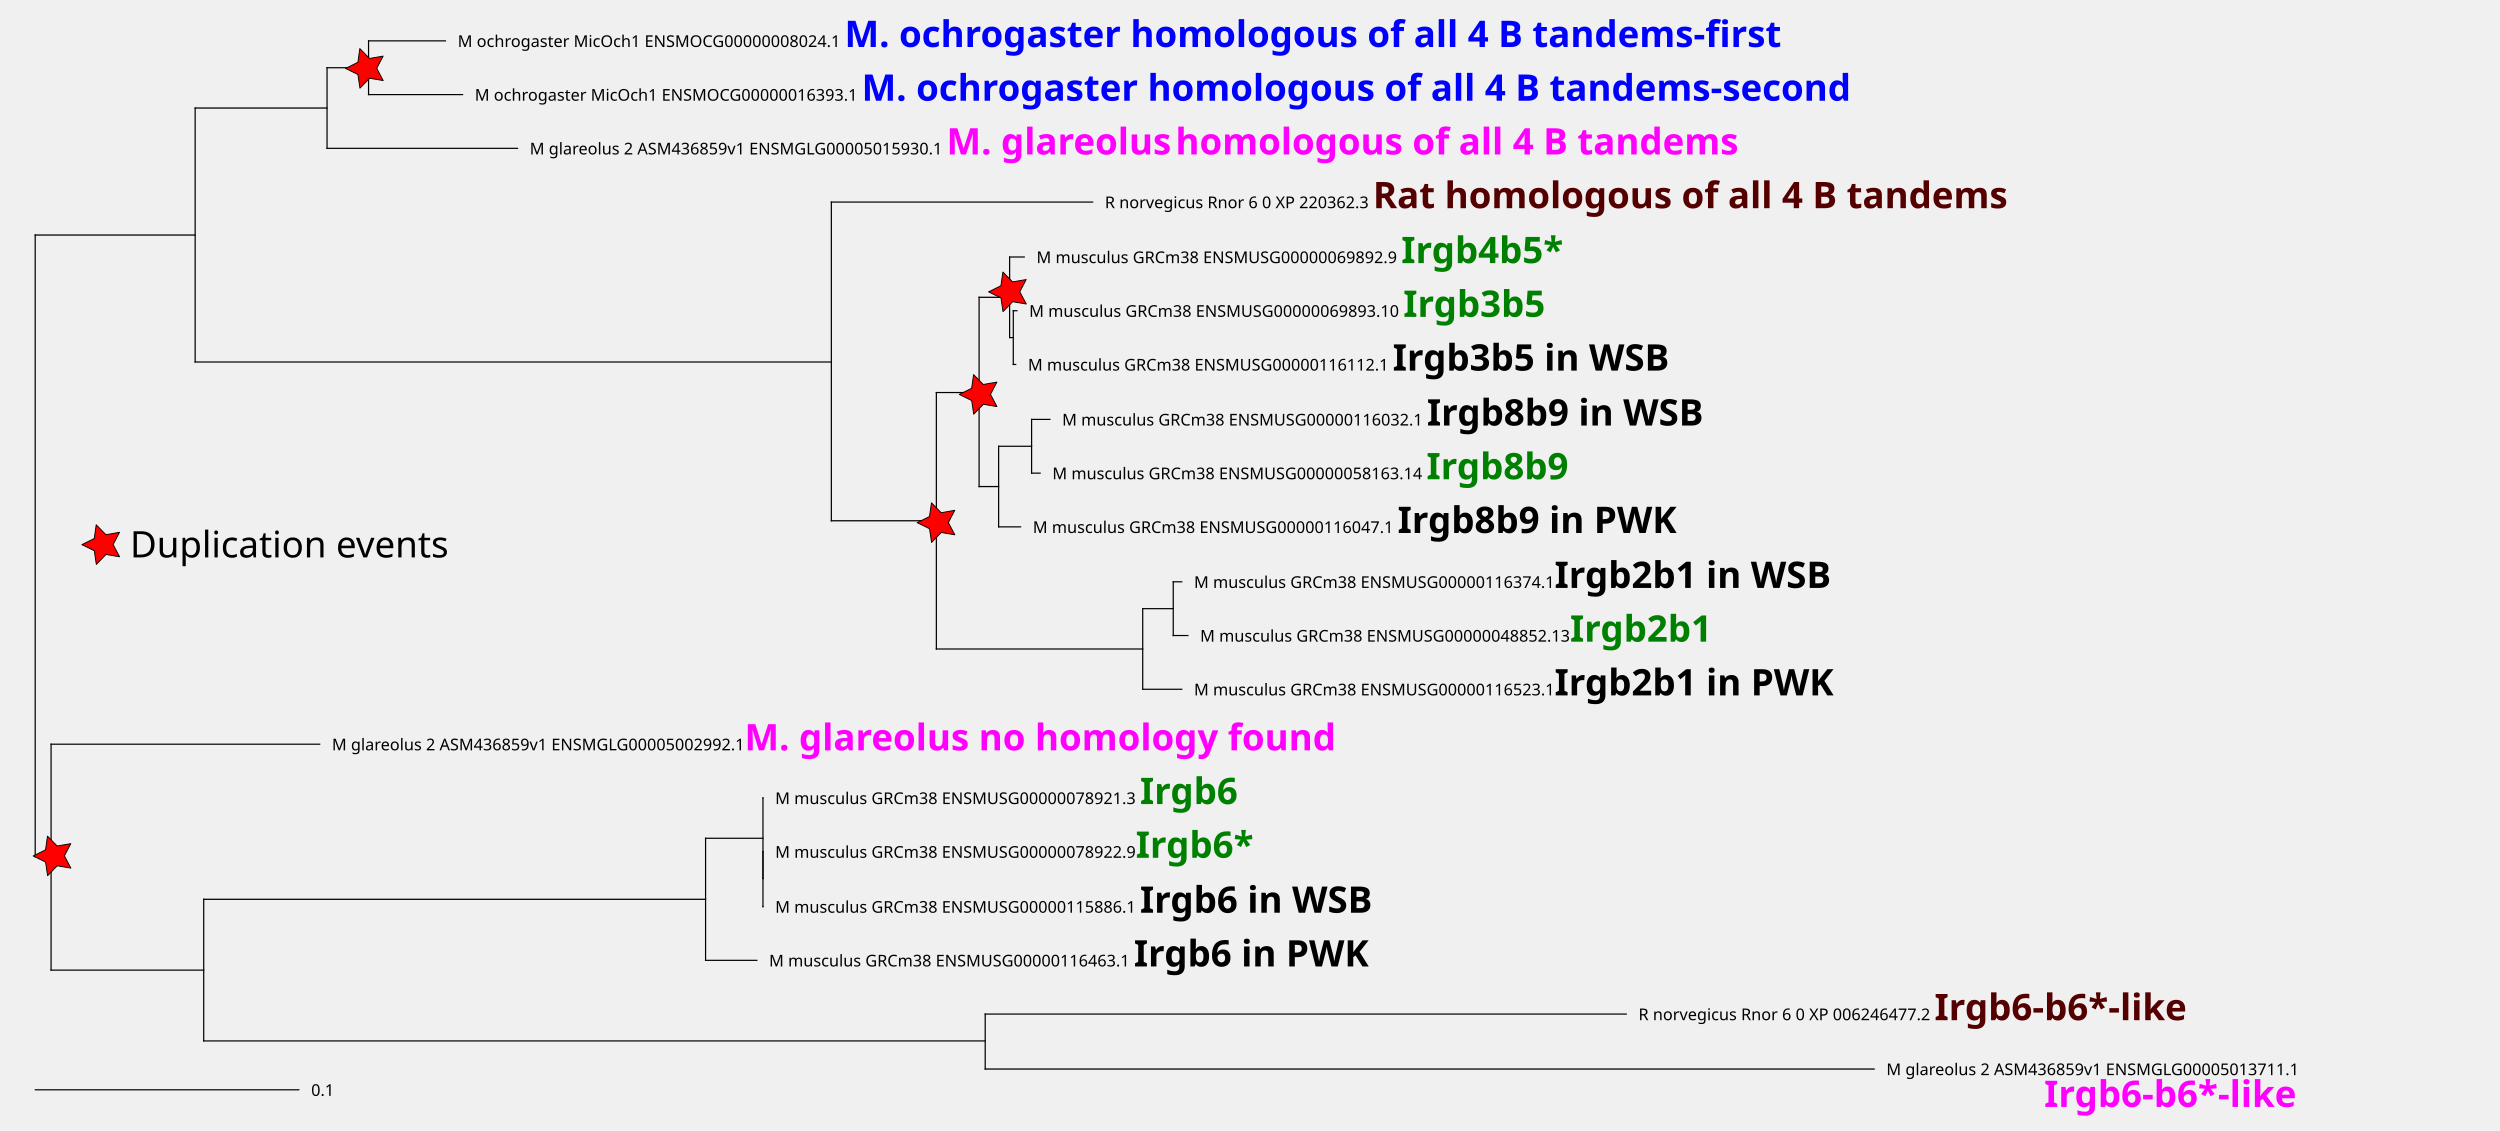
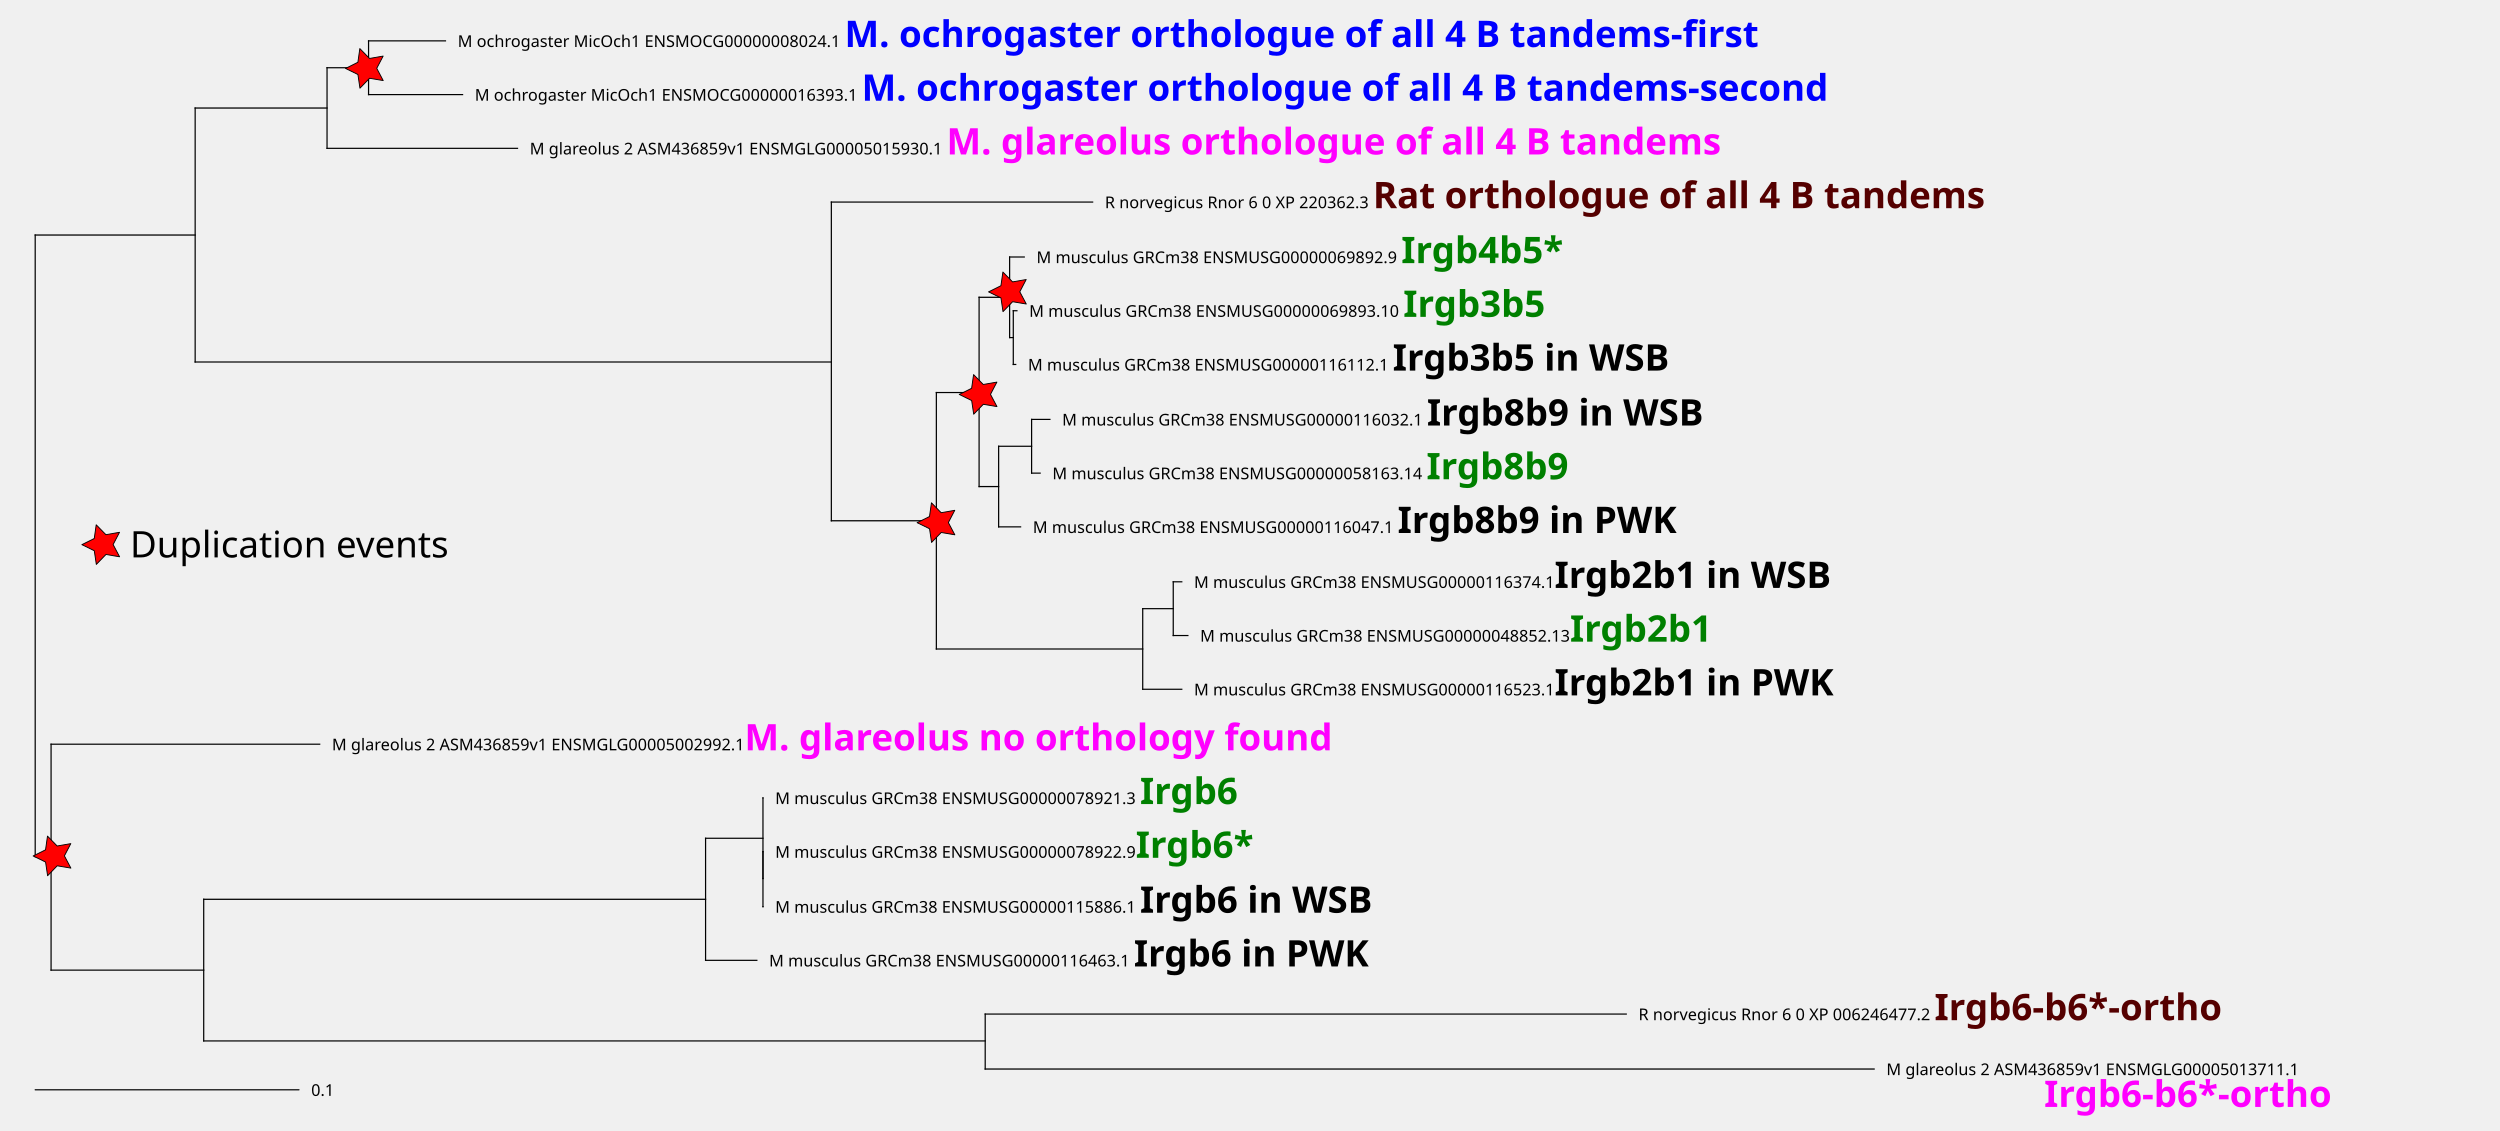
<svg xmlns="http://www.w3.org/2000/svg" width="72.225cm" height="32.667cm" viewBox="0 0 2047.009 926.013" version="1.1" id="svg172">
  <defs id="defs176" />
  <g style="fill:#000000;stroke:#000000;stroke-width:1" id="g6" transform="translate(8.647645,13.47735)" />
-   <g style="fill:#ffffff;fill-opacity:1;stroke:#000000;stroke-width:1;stroke-linecap:square;stroke-linejoin:round;stroke-opacity:1" id="g164" transform="translate(8.647645,13.47735)">
-     <path d="M 356,20 H 293" id="path8" />
-     <text x="366" y="25" style="font-style:normal;font-weight:normal;font-size:13.333px;font-family:Sans;fill:#000000;fill-opacity:1;stroke:#000000;stroke-width:0;stroke-opacity:1" id="text10">M ochrogaster MicOch1 ENSMOCG00000008024.1 <tspan style="font-style:normal;font-variant:normal;font-weight:bold;font-stretch:normal;font-family:Sans;-inkscape-font-specification:'Sans Bold';fill:#0000ff;font-size:30.001px" id="tspan1019">M. ochrogaster homologous of all 4 B tandems-first</tspan>
+   <g style="fill:#ffffff;fill-opacity:1;stroke:#000000;stroke-width:1;stroke-linecap:square;stroke-linejoin:round;stroke-opacity:1" id="g164" transform="translate(8.647645,13.47735)" />
+   <g id="g1262">
+     <path id="path8" d="M 356,20 H 293" style="fill:#ffffff;fill-opacity:1;stroke:#000000;stroke-width:1;stroke-linecap:square;stroke-linejoin:round;stroke-opacity:1" transform="translate(8.647645,13.47735)" />
+     <text id="text10" style="fill:#000000;fill-opacity:1;stroke:#000000;stroke-width:0;stroke-linecap:square;stroke-linejoin:round;stroke-opacity:1;font-style:normal;font-weight:normal;font-size:13.333px;font-family:Sans" y="25" x="366" transform="translate(8.647645,13.47735)">M ochrogaster MicOch1 ENSMOCG00000008024.1 <tspan id="tspan1019" style="font-style:normal;font-variant:normal;font-weight:bold;font-stretch:normal;font-size:30.001px;font-family:Sans;-inkscape-font-specification:'Sans Bold';fill:#0000ff">M. ochrogaster orthologue of all 4 B tandems-first</tspan>
    </text>
-     <path d="M 370,64 H 293" id="path12" />
-     <text x="380" y="69" style="font-style:normal;font-weight:normal;font-size:13.333px;font-family:Sans;fill:#000000;fill-opacity:1;stroke:#000000;stroke-width:0;stroke-opacity:1" id="text14">M ochrogaster MicOch1 ENSMOCG00000016393.1 <tspan style="font-style:normal;font-variant:normal;font-weight:bold;font-stretch:normal;font-family:Sans;-inkscape-font-specification:'Sans Bold';fill:#0000ff;font-size:30.001px" id="tspan1021">M. ochrogaster homologous of all 4 B tandems-second</tspan>
+     <path id="path12" d="M 370,64 H 293" style="fill:#ffffff;fill-opacity:1;stroke:#000000;stroke-width:1;stroke-linecap:square;stroke-linejoin:round;stroke-opacity:1" transform="translate(8.647645,13.47735)" />
+     <text id="text14" style="fill:#000000;fill-opacity:1;stroke:#000000;stroke-width:0;stroke-linecap:square;stroke-linejoin:round;stroke-opacity:1;font-style:normal;font-weight:normal;font-size:13.333px;font-family:Sans" y="69" x="380" transform="translate(8.647645,13.47735)">M ochrogaster MicOch1 ENSMOCG00000016393.1 <tspan id="tspan1021" style="font-style:normal;font-variant:normal;font-weight:bold;font-stretch:normal;font-size:30.001px;font-family:Sans;-inkscape-font-specification:'Sans Bold';fill:#0000ff">M. ochrogaster orthologue of all 4 B tandems-second</tspan>
    </text>
-     <path d="M 293,42 H 259" id="path16" />
-     <path d="M 293,20 V 64" id="path18" />
-     <path d="M 415,108 H 259" id="path20" />
-     <text x="425" y="113" style="font-style:normal;font-weight:normal;font-size:13.333px;font-family:Sans;fill:#000000;fill-opacity:1;stroke:#000000;stroke-width:0;stroke-opacity:1" id="text22">M glareolus 2 ASM436859v1 ENSMGLG00005015930.1 <tspan style="font-size:30.001px;fill:#ff00ff;-inkscape-font-specification:'Sans Bold';font-family:Sans;font-weight:bold;font-style:normal;font-stretch:normal;font-variant:normal" id="tspan922">M. glareolus</tspan>
-       <tspan style="font-style:normal;font-variant:normal;font-weight:bold;font-stretch:normal;font-size:30.001px;font-family:Sans;-inkscape-font-specification:'Sans Bold';fill:#ff00ff" id="tspan1017">homologous of all 4 B tandems</tspan>
+     <path id="path16" d="M 293,42 H 259" style="fill:#ffffff;fill-opacity:1;stroke:#000000;stroke-width:1;stroke-linecap:square;stroke-linejoin:round;stroke-opacity:1" transform="translate(8.647645,13.47735)" />
+     <path id="path18" d="M 293,20 V 64" style="fill:#ffffff;fill-opacity:1;stroke:#000000;stroke-width:1;stroke-linecap:square;stroke-linejoin:round;stroke-opacity:1" transform="translate(8.647645,13.47735)" />
+     <path id="path20" d="M 415,108 H 259" style="fill:#ffffff;fill-opacity:1;stroke:#000000;stroke-width:1;stroke-linecap:square;stroke-linejoin:round;stroke-opacity:1" transform="translate(8.647645,13.47735)" />
+     <text id="text22" style="fill:#000000;fill-opacity:1;stroke:#000000;stroke-width:0;stroke-linecap:square;stroke-linejoin:round;stroke-opacity:1;font-style:normal;font-weight:normal;font-size:13.333px;font-family:Sans" y="113" x="425" transform="translate(8.647645,13.47735)">M glareolus 2 ASM436859v1 ENSMGLG00005015930.1 <tspan id="tspan922" style="font-style:normal;font-variant:normal;font-weight:bold;font-stretch:normal;font-size:30.001px;font-family:Sans;-inkscape-font-specification:'Sans Bold';fill:#ff00ff">M. glareolus orthologue of all 4 B tandems</tspan>
    </text>
-     <path d="M 259,75 H 151" id="path24" />
-     <path d="m 259,42 v 66" id="path26" />
-     <path d="M 886,152 H 672" id="path28" />
-     <text x="896" y="157" style="font-style:normal;font-weight:normal;font-size:13.333px;font-family:Sans;fill:#000000;fill-opacity:1;stroke:#000000;stroke-width:0;stroke-opacity:1" id="text30">R norvegicus Rnor 6 0 XP 220362.3 <tspan style="font-style:normal;font-variant:normal;font-weight:bold;font-stretch:normal;font-family:Sans;-inkscape-font-specification:'Sans Bold';fill:#550000;font-size:30.001px" id="tspan1003">Rat homologous of all 4 B tandems</tspan>
+     <path id="path24" d="M 259,75 H 151" style="fill:#ffffff;fill-opacity:1;stroke:#000000;stroke-width:1;stroke-linecap:square;stroke-linejoin:round;stroke-opacity:1" transform="translate(8.647645,13.47735)" />
+     <path id="path26" d="m 259,42 v 66" style="fill:#ffffff;fill-opacity:1;stroke:#000000;stroke-width:1;stroke-linecap:square;stroke-linejoin:round;stroke-opacity:1" transform="translate(8.647645,13.47735)" />
+     <path id="path28" d="M 886,152 H 672" style="fill:#ffffff;fill-opacity:1;stroke:#000000;stroke-width:1;stroke-linecap:square;stroke-linejoin:round;stroke-opacity:1" transform="translate(8.647645,13.47735)" />
+     <text id="text30" style="fill:#000000;fill-opacity:1;stroke:#000000;stroke-width:0;stroke-linecap:square;stroke-linejoin:round;stroke-opacity:1;font-style:normal;font-weight:normal;font-size:13.333px;font-family:Sans" y="157" x="896" transform="translate(8.647645,13.47735)">R norvegicus Rnor 6 0 XP 220362.3 <tspan id="tspan1003" style="font-style:normal;font-variant:normal;font-weight:bold;font-stretch:normal;font-size:30.001px;font-family:Sans;-inkscape-font-specification:'Sans Bold';fill:#550000">Rat orthologue of all 4 B tandems</tspan>
    </text>
-     <path d="M 830,197 H 818" id="path32" />
-     <text x="840" y="202" style="font-style:normal;font-weight:normal;font-size:13.333px;font-family:Sans;fill:#000000;fill-opacity:1;stroke:#000000;stroke-width:0;stroke-opacity:1" id="text34">M musculus GRCm38 ENSMUSG00000069892.9 <tspan style="font-style:normal;font-variant:normal;font-weight:bold;font-stretch:normal;font-size:30.001px;font-family:Sans;-inkscape-font-specification:'Sans Bold';fill:#008000" id="tspan985">Irgb4b5*</tspan>
+     <path id="path32" d="M 830,197 H 818" style="fill:#ffffff;fill-opacity:1;stroke:#000000;stroke-width:1;stroke-linecap:square;stroke-linejoin:round;stroke-opacity:1" transform="translate(8.647645,13.47735)" />
+     <text id="text34" style="fill:#000000;fill-opacity:1;stroke:#000000;stroke-width:0;stroke-linecap:square;stroke-linejoin:round;stroke-opacity:1;font-style:normal;font-weight:normal;font-size:13.333px;font-family:Sans" y="202" x="840" transform="translate(8.647645,13.47735)">M musculus GRCm38 ENSMUSG00000069892.9 <tspan id="tspan985" style="font-style:normal;font-variant:normal;font-weight:bold;font-stretch:normal;font-size:30.001px;font-family:Sans;-inkscape-font-specification:'Sans Bold';fill:#008000">Irgb4b5*</tspan>
    </text>
-     <path d="m 824,241 h -3" id="path36" />
-     <text x="834" y="246" style="font-style:normal;font-weight:normal;font-size:13.333px;font-family:Sans;fill:#000000;fill-opacity:1;stroke:#000000;stroke-width:0;stroke-opacity:1" id="text38">M musculus GRCm38 ENSMUSG00000069893.10 <tspan style="font-style:normal;font-variant:normal;font-weight:bold;font-stretch:normal;font-size:30.001px;font-family:Sans;-inkscape-font-specification:'Sans Bold';fill:#008000" id="tspan987">Irgb3b5</tspan>
+     <path id="path36" d="m 824,241 h -3" style="fill:#ffffff;fill-opacity:1;stroke:#000000;stroke-width:1;stroke-linecap:square;stroke-linejoin:round;stroke-opacity:1" transform="translate(8.647645,13.47735)" />
+     <text id="text38" style="fill:#000000;fill-opacity:1;stroke:#000000;stroke-width:0;stroke-linecap:square;stroke-linejoin:round;stroke-opacity:1;font-style:normal;font-weight:normal;font-size:13.333px;font-family:Sans" y="246" x="834" transform="translate(8.647645,13.47735)">M musculus GRCm38 ENSMUSG00000069893.10 <tspan id="tspan987" style="font-style:normal;font-variant:normal;font-weight:bold;font-stretch:normal;font-size:30.001px;font-family:Sans;-inkscape-font-specification:'Sans Bold';fill:#008000">Irgb3b5</tspan>
    </text>
-     <path d="m 823,285 h -2" id="path40" />
-     <text x="833" y="290" style="font-style:normal;font-weight:normal;font-size:13.333px;font-family:Sans;fill:#000000;fill-opacity:1;stroke:#000000;stroke-width:0;stroke-opacity:1" id="text42">M musculus GRCm38 ENSMUSG00000116112.1 <tspan style="font-style:normal;font-variant:normal;font-weight:bold;font-stretch:normal;font-size:30.001px;font-family:Sans;-inkscape-font-specification:'Sans Bold'" id="tspan989">Irgb3b5 in WSB</tspan>
+     <path id="path40" d="m 823,285 h -2" style="fill:#ffffff;fill-opacity:1;stroke:#000000;stroke-width:1;stroke-linecap:square;stroke-linejoin:round;stroke-opacity:1" transform="translate(8.647645,13.47735)" />
+     <text id="text42" style="fill:#000000;fill-opacity:1;stroke:#000000;stroke-width:0;stroke-linecap:square;stroke-linejoin:round;stroke-opacity:1;font-style:normal;font-weight:normal;font-size:13.333px;font-family:Sans" y="290" x="833" transform="translate(8.647645,13.47735)">M musculus GRCm38 ENSMUSG00000116112.1 <tspan id="tspan989" style="font-style:normal;font-variant:normal;font-weight:bold;font-stretch:normal;font-size:30.001px;font-family:Sans;-inkscape-font-specification:'Sans Bold'">Irgb3b5 in WSB</tspan>
    </text>
-     <path d="m 821,263 h -3" id="path44" />
-     <path d="m 821,241 v 44" id="path46" />
-     <path d="M 818,230 H 793" id="path48" />
-     <path d="m 818,197 v 66" id="path50" />
-     <path d="M 851,330 H 836" id="path52" />
-     <text x="861" y="335" style="font-style:normal;font-weight:normal;font-size:13.333px;font-family:Sans;fill:#000000;fill-opacity:1;stroke:#000000;stroke-width:0;stroke-opacity:1" id="text54">M musculus GRCm38 ENSMUSG00000116032.1 <tspan style="font-style:normal;font-variant:normal;font-weight:bold;font-stretch:normal;font-size:30.001px;font-family:Sans;-inkscape-font-specification:'Sans Bold'" id="tspan991">Irgb8b9 in WSB</tspan>
+     <path id="path44" d="m 821,263 h -3" style="fill:#ffffff;fill-opacity:1;stroke:#000000;stroke-width:1;stroke-linecap:square;stroke-linejoin:round;stroke-opacity:1" transform="translate(8.647645,13.47735)" />
+     <path id="path46" d="m 821,241 v 44" style="fill:#ffffff;fill-opacity:1;stroke:#000000;stroke-width:1;stroke-linecap:square;stroke-linejoin:round;stroke-opacity:1" transform="translate(8.647645,13.47735)" />
+     <path id="path48" d="M 818,230 H 793" style="fill:#ffffff;fill-opacity:1;stroke:#000000;stroke-width:1;stroke-linecap:square;stroke-linejoin:round;stroke-opacity:1" transform="translate(8.647645,13.47735)" />
+     <path id="path50" d="m 818,197 v 66" style="fill:#ffffff;fill-opacity:1;stroke:#000000;stroke-width:1;stroke-linecap:square;stroke-linejoin:round;stroke-opacity:1" transform="translate(8.647645,13.47735)" />
+     <path id="path52" d="M 851,330 H 836" style="fill:#ffffff;fill-opacity:1;stroke:#000000;stroke-width:1;stroke-linecap:square;stroke-linejoin:round;stroke-opacity:1" transform="translate(8.647645,13.47735)" />
+     <text id="text54" style="fill:#000000;fill-opacity:1;stroke:#000000;stroke-width:0;stroke-linecap:square;stroke-linejoin:round;stroke-opacity:1;font-style:normal;font-weight:normal;font-size:13.333px;font-family:Sans" y="335" x="861" transform="translate(8.647645,13.47735)">M musculus GRCm38 ENSMUSG00000116032.1 <tspan id="tspan991" style="font-style:normal;font-variant:normal;font-weight:bold;font-stretch:normal;font-size:30.001px;font-family:Sans;-inkscape-font-specification:'Sans Bold'">Irgb8b9 in WSB</tspan>
    </text>
-     <path d="m 843,374 h -7" id="path56" />
-     <text x="853" y="379" style="font-style:normal;font-weight:normal;font-size:13.333px;font-family:Sans;fill:#000000;fill-opacity:1;stroke:#000000;stroke-width:0;stroke-opacity:1" id="text58">M musculus GRCm38 ENSMUSG00000058163.14 <tspan style="font-style:normal;font-variant:normal;font-weight:bold;font-stretch:normal;font-size:30.001px;font-family:Sans;-inkscape-font-specification:'Sans Bold';fill:#008000" id="tspan993">Irgb8b9</tspan>
+     <path id="path56" d="m 843,374 h -7" style="fill:#ffffff;fill-opacity:1;stroke:#000000;stroke-width:1;stroke-linecap:square;stroke-linejoin:round;stroke-opacity:1" transform="translate(8.647645,13.47735)" />
+     <text id="text58" style="fill:#000000;fill-opacity:1;stroke:#000000;stroke-width:0;stroke-linecap:square;stroke-linejoin:round;stroke-opacity:1;font-style:normal;font-weight:normal;font-size:13.333px;font-family:Sans" y="379" x="853" transform="translate(8.647645,13.47735)">M musculus GRCm38 ENSMUSG00000058163.14 <tspan id="tspan993" style="font-style:normal;font-variant:normal;font-weight:bold;font-stretch:normal;font-size:30.001px;font-family:Sans;-inkscape-font-specification:'Sans Bold';fill:#008000">Irgb8b9</tspan>
    </text>
-     <path d="M 836,352 H 809" id="path60" />
-     <path d="m 836,330 v 44" id="path62" />
-     <path d="M 827,418 H 809" id="path64" />
-     <text x="837" y="423" style="font-style:normal;font-weight:normal;font-size:13.333px;font-family:Sans;fill:#000000;fill-opacity:1;stroke:#000000;stroke-width:0;stroke-opacity:1" id="text66">M musculus GRCm38 ENSMUSG00000116047.1 <tspan style="font-style:normal;font-variant:normal;font-weight:bold;font-stretch:normal;font-size:30.001px;font-family:Sans;-inkscape-font-specification:'Sans Bold'" id="tspan995">Irgb8b9 in PWK</tspan>
+     <path id="path60" d="M 836,352 H 809" style="fill:#ffffff;fill-opacity:1;stroke:#000000;stroke-width:1;stroke-linecap:square;stroke-linejoin:round;stroke-opacity:1" transform="translate(8.647645,13.47735)" />
+     <path id="path62" d="m 836,330 v 44" style="fill:#ffffff;fill-opacity:1;stroke:#000000;stroke-width:1;stroke-linecap:square;stroke-linejoin:round;stroke-opacity:1" transform="translate(8.647645,13.47735)" />
+     <path id="path64" d="M 827,418 H 809" style="fill:#ffffff;fill-opacity:1;stroke:#000000;stroke-width:1;stroke-linecap:square;stroke-linejoin:round;stroke-opacity:1" transform="translate(8.647645,13.47735)" />
+     <text id="text66" style="fill:#000000;fill-opacity:1;stroke:#000000;stroke-width:0;stroke-linecap:square;stroke-linejoin:round;stroke-opacity:1;font-style:normal;font-weight:normal;font-size:13.333px;font-family:Sans" y="423" x="837" transform="translate(8.647645,13.47735)">M musculus GRCm38 ENSMUSG00000116047.1 <tspan id="tspan995" style="font-style:normal;font-variant:normal;font-weight:bold;font-stretch:normal;font-size:30.001px;font-family:Sans;-inkscape-font-specification:'Sans Bold'">Irgb8b9 in PWK</tspan>
    </text>
-     <path d="M 809,385 H 793" id="path68" />
-     <path d="m 809,352 v 66" id="path70" />
-     <path d="M 793,308 H 758" id="path72" />
-     <path d="M 793,230 V 385" id="path74" />
-     <path d="m 959,463 h -7" id="path76" />
-     <text x="969" y="468" style="font-style:normal;font-weight:normal;font-size:13.333px;font-family:Sans;fill:#000000;fill-opacity:1;stroke:#000000;stroke-width:0;stroke-opacity:1" id="text78">M musculus GRCm38 ENSMUSG00000116374.1<tspan style="font-style:normal;font-variant:normal;font-weight:bold;font-stretch:normal;font-family:Sans;-inkscape-font-specification:'Sans Bold';font-size:30.001px" id="tspan997">Irgb2b1 in WSB</tspan>
+     <path id="path68" d="M 809,385 H 793" style="fill:#ffffff;fill-opacity:1;stroke:#000000;stroke-width:1;stroke-linecap:square;stroke-linejoin:round;stroke-opacity:1" transform="translate(8.647645,13.47735)" />
+     <path id="path70" d="m 809,352 v 66" style="fill:#ffffff;fill-opacity:1;stroke:#000000;stroke-width:1;stroke-linecap:square;stroke-linejoin:round;stroke-opacity:1" transform="translate(8.647645,13.47735)" />
+     <path id="path72" d="M 793,308 H 758" style="fill:#ffffff;fill-opacity:1;stroke:#000000;stroke-width:1;stroke-linecap:square;stroke-linejoin:round;stroke-opacity:1" transform="translate(8.647645,13.47735)" />
+     <path id="path74" d="M 793,230 V 385" style="fill:#ffffff;fill-opacity:1;stroke:#000000;stroke-width:1;stroke-linecap:square;stroke-linejoin:round;stroke-opacity:1" transform="translate(8.647645,13.47735)" />
+     <path id="path76" d="m 959,463 h -7" style="fill:#ffffff;fill-opacity:1;stroke:#000000;stroke-width:1;stroke-linecap:square;stroke-linejoin:round;stroke-opacity:1" transform="translate(8.647645,13.47735)" />
+     <text id="text78" style="fill:#000000;fill-opacity:1;stroke:#000000;stroke-width:0;stroke-linecap:square;stroke-linejoin:round;stroke-opacity:1;font-style:normal;font-weight:normal;font-size:13.333px;font-family:Sans" y="468" x="969" transform="translate(8.647645,13.47735)">M musculus GRCm38 ENSMUSG00000116374.1<tspan id="tspan997" style="font-style:normal;font-variant:normal;font-weight:bold;font-stretch:normal;font-family:Sans;-inkscape-font-specification:'Sans Bold';font-size:30.001px">Irgb2b1 in WSB</tspan>
    </text>
-     <path d="M 964,507 H 952" id="path80" />
-     <text x="974" y="512" style="font-style:normal;font-weight:normal;font-size:13.333px;font-family:Sans;fill:#000000;fill-opacity:1;stroke:#000000;stroke-width:0;stroke-opacity:1" id="text82">M musculus GRCm38 ENSMUSG00000048852.13<tspan style="font-style:normal;font-variant:normal;font-weight:bold;font-stretch:normal;font-family:Sans;-inkscape-font-specification:'Sans Bold';fill:#008000;font-size:30.001px" id="tspan999">Irgb2b1</tspan>
+     <path id="path80" d="M 964,507 H 952" style="fill:#ffffff;fill-opacity:1;stroke:#000000;stroke-width:1;stroke-linecap:square;stroke-linejoin:round;stroke-opacity:1" transform="translate(8.647645,13.47735)" />
+     <text id="text82" style="fill:#000000;fill-opacity:1;stroke:#000000;stroke-width:0;stroke-linecap:square;stroke-linejoin:round;stroke-opacity:1;font-style:normal;font-weight:normal;font-size:13.333px;font-family:Sans" y="512" x="974" transform="translate(8.647645,13.47735)">M musculus GRCm38 ENSMUSG00000048852.13<tspan id="tspan999" style="font-style:normal;font-variant:normal;font-weight:bold;font-stretch:normal;font-family:Sans;-inkscape-font-specification:'Sans Bold';fill:#008000;font-size:30.001px">Irgb2b1</tspan>
    </text>
-     <path d="M 952,485 H 927" id="path84" />
-     <path d="m 952,463 v 44" id="path86" />
-     <path d="M 959,551 H 927" id="path88" />
-     <text x="969" y="556" style="font-style:normal;font-weight:normal;font-size:13.333px;font-family:Sans;fill:#000000;fill-opacity:1;stroke:#000000;stroke-width:0;stroke-opacity:1" id="text90">M musculus GRCm38 ENSMUSG00000116523.1<tspan style="font-style:normal;font-variant:normal;font-weight:bold;font-stretch:normal;font-family:Sans;-inkscape-font-specification:'Sans Bold';font-size:30.001px" id="tspan1001">Irgb2b1 in PWK</tspan>
+     <path id="path84" d="M 952,485 H 927" style="fill:#ffffff;fill-opacity:1;stroke:#000000;stroke-width:1;stroke-linecap:square;stroke-linejoin:round;stroke-opacity:1" transform="translate(8.647645,13.47735)" />
+     <path id="path86" d="m 952,463 v 44" style="fill:#ffffff;fill-opacity:1;stroke:#000000;stroke-width:1;stroke-linecap:square;stroke-linejoin:round;stroke-opacity:1" transform="translate(8.647645,13.47735)" />
+     <path id="path88" d="M 959,551 H 927" style="fill:#ffffff;fill-opacity:1;stroke:#000000;stroke-width:1;stroke-linecap:square;stroke-linejoin:round;stroke-opacity:1" transform="translate(8.647645,13.47735)" />
+     <text id="text90" style="fill:#000000;fill-opacity:1;stroke:#000000;stroke-width:0;stroke-linecap:square;stroke-linejoin:round;stroke-opacity:1;font-style:normal;font-weight:normal;font-size:13.333px;font-family:Sans" y="556" x="969" transform="translate(8.647645,13.47735)">M musculus GRCm38 ENSMUSG00000116523.1<tspan id="tspan1001" style="font-style:normal;font-variant:normal;font-weight:bold;font-stretch:normal;font-family:Sans;-inkscape-font-specification:'Sans Bold';font-size:30.001px">Irgb2b1 in PWK</tspan>
    </text>
-     <path d="M 927,518 H 758" id="path92" />
-     <path d="m 927,485 v 66" id="path94" />
-     <path d="M 758,413 H 672" id="path96" />
-     <path d="M 758,308 V 518" id="path98" />
-     <path d="M 672,283 H 151" id="path100" />
-     <path d="M 672,152 V 413" id="path102" />
-     <path d="M 151,179 H 20" id="path104" />
-     <path d="M 151,75 V 283" id="path106" />
-     <path d="M 253,596 H 33" id="path108" />
-     <text x="263" y="601" style="font-style:normal;font-weight:normal;font-size:13.333px;font-family:Sans;fill:#000000;fill-opacity:1;stroke:#000000;stroke-width:0;stroke-opacity:1" id="text110">M glareolus 2 ASM436859v1 ENSMGLG00005002992.1<tspan style="font-style:normal;font-variant:normal;font-weight:bold;font-stretch:normal;font-size:30.001px;font-family:Sans;-inkscape-font-specification:'Sans Bold';fill:#ff00ff" id="tspan1023">M. glareolus no homology found</tspan>
+     <path id="path92" d="M 927,518 H 758" style="fill:#ffffff;fill-opacity:1;stroke:#000000;stroke-width:1;stroke-linecap:square;stroke-linejoin:round;stroke-opacity:1" transform="translate(8.647645,13.47735)" />
+     <path id="path94" d="m 927,485 v 66" style="fill:#ffffff;fill-opacity:1;stroke:#000000;stroke-width:1;stroke-linecap:square;stroke-linejoin:round;stroke-opacity:1" transform="translate(8.647645,13.47735)" />
+     <path id="path96" d="M 758,413 H 672" style="fill:#ffffff;fill-opacity:1;stroke:#000000;stroke-width:1;stroke-linecap:square;stroke-linejoin:round;stroke-opacity:1" transform="translate(8.647645,13.47735)" />
+     <path id="path98" d="M 758,308 V 518" style="fill:#ffffff;fill-opacity:1;stroke:#000000;stroke-width:1;stroke-linecap:square;stroke-linejoin:round;stroke-opacity:1" transform="translate(8.647645,13.47735)" />
+     <path id="path100" d="M 672,283 H 151" style="fill:#ffffff;fill-opacity:1;stroke:#000000;stroke-width:1;stroke-linecap:square;stroke-linejoin:round;stroke-opacity:1" transform="translate(8.647645,13.47735)" />
+     <path id="path102" d="M 672,152 V 413" style="fill:#ffffff;fill-opacity:1;stroke:#000000;stroke-width:1;stroke-linecap:square;stroke-linejoin:round;stroke-opacity:1" transform="translate(8.647645,13.47735)" />
+     <path id="path104" d="M 151,179 H 20" style="fill:#ffffff;fill-opacity:1;stroke:#000000;stroke-width:1;stroke-linecap:square;stroke-linejoin:round;stroke-opacity:1" transform="translate(8.647645,13.47735)" />
+     <path id="path106" d="M 151,75 V 283" style="fill:#ffffff;fill-opacity:1;stroke:#000000;stroke-width:1;stroke-linecap:square;stroke-linejoin:round;stroke-opacity:1" transform="translate(8.647645,13.47735)" />
+     <path id="path108" d="M 253,596 H 33" style="fill:#ffffff;fill-opacity:1;stroke:#000000;stroke-width:1;stroke-linecap:square;stroke-linejoin:round;stroke-opacity:1" transform="translate(8.647645,13.47735)" />
+     <text id="text110" style="fill:#000000;fill-opacity:1;stroke:#000000;stroke-width:0;stroke-linecap:square;stroke-linejoin:round;stroke-opacity:1;font-style:normal;font-weight:normal;font-size:13.333px;font-family:Sans" y="601" x="263" transform="translate(8.647645,13.47735)">M glareolus 2 ASM436859v1 ENSMGLG00005002992.1<tspan id="tspan1023" style="font-style:normal;font-variant:normal;font-weight:bold;font-stretch:normal;font-size:30.001px;font-family:Sans;-inkscape-font-specification:'Sans Bold';fill:#ff00ff">M. glareolus no orthology found</tspan>
    </text>
-     <path d="m 616,640 v 0" id="path112" />
-     <text x="626" y="645" style="font-style:normal;font-weight:normal;font-size:13.333px;font-family:Sans;fill:#000000;fill-opacity:1;stroke:#000000;stroke-width:0;stroke-opacity:1" id="text114">M musculus GRCm38 ENSMUSG00000078921.3 <tspan style="font-style:normal;font-variant:normal;font-weight:bold;font-stretch:normal;font-family:Sans;-inkscape-font-specification:'Sans Bold';fill:#008000;font-size:30.001px" id="tspan1009">Irgb6</tspan>
+     <path id="path112" d="m 616,640 v 0" style="fill:#ffffff;fill-opacity:1;stroke:#000000;stroke-width:1;stroke-linecap:square;stroke-linejoin:round;stroke-opacity:1" transform="translate(8.647645,13.47735)" />
+     <text id="text114" style="fill:#000000;fill-opacity:1;stroke:#000000;stroke-width:0;stroke-linecap:square;stroke-linejoin:round;stroke-opacity:1;font-style:normal;font-weight:normal;font-size:13.333px;font-family:Sans" y="645" x="626" transform="translate(8.647645,13.47735)">M musculus GRCm38 ENSMUSG00000078921.3 <tspan id="tspan1009" style="font-style:normal;font-variant:normal;font-weight:bold;font-stretch:normal;font-family:Sans;-inkscape-font-specification:'Sans Bold';fill:#008000;font-size:30.001px">Irgb6</tspan>
    </text>
-     <path d="m 616,684 v 0" id="path116" />
-     <text x="626" y="689" style="font-style:normal;font-weight:normal;font-size:13.333px;font-family:Sans;fill:#000000;fill-opacity:1;stroke:#000000;stroke-width:0;stroke-opacity:1" id="text118">M musculus GRCm38 ENSMUSG00000078922.9<tspan style="font-style:normal;font-variant:normal;font-weight:bold;font-stretch:normal;font-size:30.001px;font-family:Sans;-inkscape-font-specification:'Sans Bold';fill:#008000" id="tspan1011">Irgb6*</tspan>
+     <path id="path116" d="m 616,684 v 0" style="fill:#ffffff;fill-opacity:1;stroke:#000000;stroke-width:1;stroke-linecap:square;stroke-linejoin:round;stroke-opacity:1" transform="translate(8.647645,13.47735)" />
+     <text id="text118" style="fill:#000000;fill-opacity:1;stroke:#000000;stroke-width:0;stroke-linecap:square;stroke-linejoin:round;stroke-opacity:1;font-style:normal;font-weight:normal;font-size:13.333px;font-family:Sans" y="689" x="626" transform="translate(8.647645,13.47735)">M musculus GRCm38 ENSMUSG00000078922.9<tspan id="tspan1011" style="font-style:normal;font-variant:normal;font-weight:bold;font-stretch:normal;font-size:30.001px;font-family:Sans;-inkscape-font-specification:'Sans Bold';fill:#008000">Irgb6*</tspan>
    </text>
-     <path d="m 616,729 v 0" id="path120" />
-     <text x="626" y="734" style="font-style:normal;font-weight:normal;font-size:13.333px;font-family:Sans;fill:#000000;fill-opacity:1;stroke:#000000;stroke-width:0;stroke-opacity:1" id="text122">M musculus GRCm38 ENSMUSG00000115886.1 <tspan style="font-style:normal;font-variant:normal;font-weight:bold;font-stretch:normal;font-family:Sans;-inkscape-font-specification:'Sans Bold';font-size:30.001px" id="tspan1013">Irgb6 in WSB</tspan>
+     <path id="path120" d="m 616,729 v 0" style="fill:#ffffff;fill-opacity:1;stroke:#000000;stroke-width:1;stroke-linecap:square;stroke-linejoin:round;stroke-opacity:1" transform="translate(8.647645,13.47735)" />
+     <text id="text122" style="fill:#000000;fill-opacity:1;stroke:#000000;stroke-width:0;stroke-linecap:square;stroke-linejoin:round;stroke-opacity:1;font-style:normal;font-weight:normal;font-size:13.333px;font-family:Sans" y="734" x="626" transform="translate(8.647645,13.47735)">M musculus GRCm38 ENSMUSG00000115886.1 <tspan id="tspan1013" style="font-style:normal;font-variant:normal;font-weight:bold;font-stretch:normal;font-family:Sans;-inkscape-font-specification:'Sans Bold';font-size:30.001px">Irgb6 in WSB</tspan>
    </text>
-     <path d="m 616,706 v 0" id="path124" />
-     <path d="m 616,684 v 45" id="path126" />
-     <path d="M 616,673 H 569" id="path128" />
-     <path d="m 616,640 v 66" id="path130" />
-     <path d="M 611,773 H 569" id="path132" />
-     <text x="621" y="778" style="font-style:normal;font-weight:normal;font-size:13.333px;font-family:Sans;fill:#000000;fill-opacity:1;stroke:#000000;stroke-width:0;stroke-opacity:1" id="text134">M musculus GRCm38 ENSMUSG00000116463.1 <tspan style="font-style:normal;font-variant:normal;font-weight:bold;font-stretch:normal;font-family:Sans;-inkscape-font-specification:'Sans Bold';font-size:30.001px" id="tspan1015">Irgb6 in PWK</tspan>
+     <path id="path124" d="m 616,706 v 0" style="fill:#ffffff;fill-opacity:1;stroke:#000000;stroke-width:1;stroke-linecap:square;stroke-linejoin:round;stroke-opacity:1" transform="translate(8.647645,13.47735)" />
+     <path id="path126" d="m 616,684 v 45" style="fill:#ffffff;fill-opacity:1;stroke:#000000;stroke-width:1;stroke-linecap:square;stroke-linejoin:round;stroke-opacity:1" transform="translate(8.647645,13.47735)" />
+     <path id="path128" d="M 616,673 H 569" style="fill:#ffffff;fill-opacity:1;stroke:#000000;stroke-width:1;stroke-linecap:square;stroke-linejoin:round;stroke-opacity:1" transform="translate(8.647645,13.47735)" />
+     <path id="path130" d="m 616,640 v 66" style="fill:#ffffff;fill-opacity:1;stroke:#000000;stroke-width:1;stroke-linecap:square;stroke-linejoin:round;stroke-opacity:1" transform="translate(8.647645,13.47735)" />
+     <path id="path132" d="M 611,773 H 569" style="fill:#ffffff;fill-opacity:1;stroke:#000000;stroke-width:1;stroke-linecap:square;stroke-linejoin:round;stroke-opacity:1" transform="translate(8.647645,13.47735)" />
+     <text id="text134" style="fill:#000000;fill-opacity:1;stroke:#000000;stroke-width:0;stroke-linecap:square;stroke-linejoin:round;stroke-opacity:1;font-style:normal;font-weight:normal;font-size:13.333px;font-family:Sans" y="778" x="621" transform="translate(8.647645,13.47735)">M musculus GRCm38 ENSMUSG00000116463.1 <tspan id="tspan1015" style="font-style:normal;font-variant:normal;font-weight:bold;font-stretch:normal;font-family:Sans;-inkscape-font-specification:'Sans Bold';font-size:30.001px">Irgb6 in PWK</tspan>
    </text>
-     <path d="M 569,723 H 158" id="path136" />
-     <path d="M 569,673 V 773" id="path138" />
-     <path d="M 1323,817 H 798" id="path140" />
-     <text x="1333" y="822" style="font-style:normal;font-weight:normal;font-size:13.333px;font-family:Sans;fill:#000000;fill-opacity:1;stroke:#000000;stroke-width:0;stroke-opacity:1" id="text142">R norvegicus Rnor 6 0 XP 006246477.2 <tspan style="font-style:normal;font-variant:normal;font-weight:bold;font-stretch:normal;font-family:Sans;-inkscape-font-specification:'Sans Bold';fill:#550000;font-size:30.001px" id="tspan1007">Irgb6-b6*-like</tspan>
+     <path id="path136" d="M 569,723 H 158" style="fill:#ffffff;fill-opacity:1;stroke:#000000;stroke-width:1;stroke-linecap:square;stroke-linejoin:round;stroke-opacity:1" transform="translate(8.647645,13.47735)" />
+     <path id="path138" d="M 569,673 V 773" style="fill:#ffffff;fill-opacity:1;stroke:#000000;stroke-width:1;stroke-linecap:square;stroke-linejoin:round;stroke-opacity:1" transform="translate(8.647645,13.47735)" />
+     <path id="path140" d="M 1323,817 H 798" style="fill:#ffffff;fill-opacity:1;stroke:#000000;stroke-width:1;stroke-linecap:square;stroke-linejoin:round;stroke-opacity:1" transform="translate(8.647645,13.47735)" />
+     <text id="text142" style="fill:#000000;fill-opacity:1;stroke:#000000;stroke-width:0;stroke-linecap:square;stroke-linejoin:round;stroke-opacity:1;font-style:normal;font-weight:normal;font-size:13.333px;font-family:Sans" y="822" x="1333" transform="translate(8.647645,13.47735)">R norvegicus Rnor 6 0 XP 006246477.2 <tspan id="tspan1007" style="font-style:normal;font-variant:normal;font-weight:bold;font-stretch:normal;font-size:30.001px;font-family:Sans;-inkscape-font-specification:'Sans Bold';fill:#550000">Irgb6-b6*-ortho</tspan>
    </text>
-     <path d="M 1526,862 H 798" id="path144" />
-     <text x="1536" y="867" style="font-style:normal;font-weight:normal;font-size:13.333px;font-family:Sans;fill:#000000;fill-opacity:1;stroke:#000000;stroke-width:0;stroke-opacity:1" id="text146">M glareolus 2 ASM436859v1 ENSMGLG00005013711.1<tspan style="font-style:normal;font-variant:normal;font-weight:bold;font-stretch:normal;font-size:30.001px;font-family:Sans;-inkscape-font-specification:'Sans Bold';fill:#ff00ff" id="tspan1005" />
+     <path id="path144" d="M 1526,862 H 798" style="fill:#ffffff;fill-opacity:1;stroke:#000000;stroke-width:1;stroke-linecap:square;stroke-linejoin:round;stroke-opacity:1" transform="translate(8.647645,13.47735)" />
+     <text id="text146" style="fill:#000000;fill-opacity:1;stroke:#000000;stroke-width:0;stroke-linecap:square;stroke-linejoin:round;stroke-opacity:1;font-style:normal;font-weight:normal;font-size:13.333px;font-family:Sans" y="867" x="1536" transform="translate(8.647645,13.47735)">M glareolus 2 ASM436859v1 ENSMGLG00005013711.1<tspan id="tspan1005" style="font-style:normal;font-variant:normal;font-weight:bold;font-stretch:normal;font-size:30.001px;font-family:Sans;-inkscape-font-specification:'Sans Bold';fill:#ff00ff" />
    </text>
-     <path d="M 798,839 H 158" id="path148" />
-     <path d="m 798,817 v 45" id="path150" />
-     <path d="M 158,781 H 33" id="path152" />
-     <path d="M 158,723 V 839" id="path154" />
-     <path d="M 33,688 H 20" id="path156" />
-     <path d="M 33,596 V 781" id="path158" />
-     <path d="M 20,179 V 688" id="path160" />
-     <path d="m 20,434 v 0" id="path162" />
-     <text xml:space="preserve" style="font-style:normal;font-weight:normal;font-size:30.001px;line-height:1.25;font-family:sans-serif;letter-spacing:0px;word-spacing:0px;fill:#000000;fill-opacity:1;stroke:none;stroke-width:0.75" x="1665.207" y="893.035" id="text954">
-       <tspan id="tspan952" x="1665.207" y="893.035" style="font-style:normal;font-variant:normal;font-weight:bold;font-stretch:normal;font-family:sans-serif;-inkscape-font-specification:'sans-serif Bold';fill:#ff00ff;stroke-width:0.75">Irgb6-b6*-like</tspan>
+     <path id="path148" d="M 798,839 H 158" style="fill:#ffffff;fill-opacity:1;stroke:#000000;stroke-width:1;stroke-linecap:square;stroke-linejoin:round;stroke-opacity:1" transform="translate(8.647645,13.47735)" />
+     <path id="path150" d="m 798,817 v 45" style="fill:#ffffff;fill-opacity:1;stroke:#000000;stroke-width:1;stroke-linecap:square;stroke-linejoin:round;stroke-opacity:1" transform="translate(8.647645,13.47735)" />
+     <path id="path152" d="M 158,781 H 33" style="fill:#ffffff;fill-opacity:1;stroke:#000000;stroke-width:1;stroke-linecap:square;stroke-linejoin:round;stroke-opacity:1" transform="translate(8.647645,13.47735)" />
+     <path id="path154" d="M 158,723 V 839" style="fill:#ffffff;fill-opacity:1;stroke:#000000;stroke-width:1;stroke-linecap:square;stroke-linejoin:round;stroke-opacity:1" transform="translate(8.647645,13.47735)" />
+     <path id="path156" d="M 33,688 H 20" style="fill:#ffffff;fill-opacity:1;stroke:#000000;stroke-width:1;stroke-linecap:square;stroke-linejoin:round;stroke-opacity:1" transform="translate(8.647645,13.47735)" />
+     <path id="path158" d="M 33,596 V 781" style="fill:#ffffff;fill-opacity:1;stroke:#000000;stroke-width:1;stroke-linecap:square;stroke-linejoin:round;stroke-opacity:1" transform="translate(8.647645,13.47735)" />
+     <path id="path160" d="M 20,179 V 688" style="fill:#ffffff;fill-opacity:1;stroke:#000000;stroke-width:1;stroke-linecap:square;stroke-linejoin:round;stroke-opacity:1" transform="translate(8.647645,13.47735)" />
+     <path id="path162" d="m 20,434 v 0" style="fill:#ffffff;fill-opacity:1;stroke:#000000;stroke-width:1;stroke-linecap:square;stroke-linejoin:round;stroke-opacity:1" transform="translate(8.647645,13.47735)" />
+     <text id="text954" y="893.035" x="1665.207" style="fill:#000000;fill-opacity:1;stroke:none;stroke-width:0.75;stroke-linecap:square;stroke-linejoin:round;stroke-opacity:1;font-style:normal;font-weight:normal;font-size:30.001px;line-height:1.25;font-family:sans-serif;letter-spacing:0px;word-spacing:0px" xml:space="preserve" transform="translate(8.647645,13.47735)">
+       <tspan style="font-style:normal;font-variant:normal;font-weight:bold;font-stretch:normal;font-family:sans-serif;-inkscape-font-specification:'sans-serif Bold';fill:#ff00ff;stroke-width:0.75" y="893.035" x="1665.207" id="tspan952">Irgb6-b6*-ortho</tspan>
    </text>
-     <path style="opacity:1;fill:#ff0000;fill-opacity:1;stroke:#000000;stroke-width:0.75;stroke-linecap:round;stroke-miterlimit:4;stroke-dasharray:none;stroke-dashoffset:0;stroke-opacity:1" id="path959" d="m 305,52.5 -11.168,-1.883 -7.882,8.133 -1.661,-11.203 -10.171,-4.983 10.142,-5.041 1.597,-11.213 7.929,8.088 11.157,-1.946 -5.242,10.04 z" />
-     <path style="opacity:1;fill:#ff0000;fill-opacity:1;stroke:#000000;stroke-width:0.75;stroke-linecap:round;stroke-linejoin:round;stroke-miterlimit:4;stroke-dasharray:none;stroke-dashoffset:0;stroke-opacity:1" id="path959-3" d="m 773.126,424.494 -11.168,-1.883 -7.882,8.133 -1.661,-11.203 -10.171,-4.983 10.142,-5.041 1.597,-11.213 7.929,8.088 11.157,-1.946 -5.242,10.04 z" />
-     <path style="opacity:1;fill:#ff0000;fill-opacity:1;stroke:#000000;stroke-width:0.75;stroke-linecap:round;stroke-linejoin:round;stroke-miterlimit:4;stroke-dasharray:none;stroke-dashoffset:0;stroke-opacity:1" id="path959-6" d="m 807.627,319.492 -11.168,-1.883 -7.882,8.133 -1.661,-11.203 -10.171,-4.983 10.142,-5.041 1.597,-11.213 7.929,8.088 11.157,-1.946 -5.242,10.04 z" />
-     <path style="opacity:1;fill:#ff0000;fill-opacity:1;stroke:#000000;stroke-width:0.75;stroke-linecap:round;stroke-linejoin:round;stroke-miterlimit:4;stroke-dasharray:none;stroke-dashoffset:0;stroke-opacity:1" id="path959-7" d="m 89.109,442.495 -11.168,-1.883 -7.882,8.133 -1.661,-11.203 -10.171,-4.983 10.142,-5.041 1.597,-11.213 7.929,8.088 11.157,-1.946 -5.242,10.04 z" />
-     <text xml:space="preserve" style="font-style:normal;font-weight:normal;font-size:30.001px;line-height:1.25;font-family:sans-serif;letter-spacing:0px;word-spacing:0px;fill:#000000;fill-opacity:1;stroke:none;stroke-width:0.75" x="97.669" y="443.025" id="text990">
-       <tspan id="tspan988" x="97.669" y="443.025" style="stroke-width:0.75">Duplication events</tspan>
+     <path d="m 305,52.5 -11.168,-1.883 -7.882,8.133 -1.661,-11.203 -10.171,-4.983 10.142,-5.041 1.597,-11.213 7.929,8.088 11.157,-1.946 -5.242,10.04 z" id="path959" style="fill:#ff0000;fill-opacity:1;stroke:#000000;stroke-width:0.75;stroke-linecap:round;stroke-linejoin:round;stroke-opacity:1;opacity:1;stroke-miterlimit:4;stroke-dasharray:none;stroke-dashoffset:0" transform="translate(8.647645,13.47735)" />
+     <path d="m 773.126,424.494 -11.168,-1.883 -7.882,8.133 -1.661,-11.203 -10.171,-4.983 10.142,-5.041 1.597,-11.213 7.929,8.088 11.157,-1.946 -5.242,10.04 z" id="path959-3" style="fill:#ff0000;fill-opacity:1;stroke:#000000;stroke-width:0.75;stroke-linecap:round;stroke-linejoin:round;stroke-opacity:1;opacity:1;stroke-miterlimit:4;stroke-dasharray:none;stroke-dashoffset:0" transform="translate(8.647645,13.47735)" />
+     <path d="m 807.627,319.492 -11.168,-1.883 -7.882,8.133 -1.661,-11.203 -10.171,-4.983 10.142,-5.041 1.597,-11.213 7.929,8.088 11.157,-1.946 -5.242,10.04 z" id="path959-6" style="fill:#ff0000;fill-opacity:1;stroke:#000000;stroke-width:0.75;stroke-linecap:round;stroke-linejoin:round;stroke-opacity:1;opacity:1;stroke-miterlimit:4;stroke-dasharray:none;stroke-dashoffset:0" transform="translate(8.647645,13.47735)" />
+     <path d="m 89.109,442.495 -11.168,-1.883 -7.882,8.133 -1.661,-11.203 -10.171,-4.983 10.142,-5.041 1.597,-11.213 7.929,8.088 11.157,-1.946 -5.242,10.04 z" id="path959-7" style="fill:#ff0000;fill-opacity:1;stroke:#000000;stroke-width:0.75;stroke-linecap:round;stroke-linejoin:round;stroke-opacity:1;opacity:1;stroke-miterlimit:4;stroke-dasharray:none;stroke-dashoffset:0" transform="translate(8.647645,13.47735)" />
+     <text id="text990" y="443.025" x="97.669" style="fill:#000000;fill-opacity:1;stroke:none;stroke-width:0.75;stroke-linecap:square;stroke-linejoin:round;stroke-opacity:1;font-style:normal;font-weight:normal;font-size:30.001px;line-height:1.25;font-family:sans-serif;letter-spacing:0px;word-spacing:0px" xml:space="preserve" transform="translate(8.647645,13.47735)">
+       <tspan style="stroke-width:0.75" y="443.025" x="97.669" id="tspan988">Duplication events</tspan>
    </text>
-     <path style="opacity:1;fill:#ff0000;fill-opacity:1;stroke:#000000;stroke-width:0.75;stroke-linecap:round;stroke-linejoin:round;stroke-miterlimit:4;stroke-dasharray:none;stroke-dashoffset:0;stroke-opacity:1" id="path959-6-3" d="m 831.627,235.49 -11.168,-1.883 -7.882,8.133 -1.661,-11.203 -10.171,-4.983 10.142,-5.041 1.597,-11.213 7.929,8.088 11.157,-1.946 -5.242,10.04 z" />
-     <path style="opacity:1;fill:#ff0000;fill-opacity:1;stroke:#000000;stroke-width:0.75;stroke-linecap:round;stroke-linejoin:round;stroke-miterlimit:4;stroke-dasharray:none;stroke-dashoffset:0;stroke-opacity:1" id="path959-6-6" d="m 49.211,697.453 -11.168,-1.883 -7.882,8.133 -1.661,-11.203 -10.171,-4.983 10.142,-5.041 1.597,-11.213 7.929,8.088 11.157,-1.946 -5.242,10.04 z" />
-   </g>
-   <g style="fill:#ffffff;fill-opacity:1;stroke:#000000;stroke-width:1;stroke-linecap:round;stroke-linejoin:round;stroke-opacity:1" id="g170" transform="translate(8.647645,13.47735)">
-     <path d="M 20,879 H 236" id="path166" />
-     <text x="246" y="884" style="font-style:normal;font-weight:normal;font-size:13.333px;font-family:Sans;fill:#000000;fill-opacity:1;stroke:#000000;stroke-width:0;stroke-opacity:1" id="text168">0.1</text>
+     <path d="m 831.627,235.49 -11.168,-1.883 -7.882,8.133 -1.661,-11.203 -10.171,-4.983 10.142,-5.041 1.597,-11.213 7.929,8.088 11.157,-1.946 -5.242,10.04 z" id="path959-6-3" style="fill:#ff0000;fill-opacity:1;stroke:#000000;stroke-width:0.75;stroke-linecap:round;stroke-linejoin:round;stroke-opacity:1;opacity:1;stroke-miterlimit:4;stroke-dasharray:none;stroke-dashoffset:0" transform="translate(8.647645,13.47735)" />
+     <path d="m 49.211,697.453 -11.168,-1.883 -7.882,8.133 -1.661,-11.203 -10.171,-4.983 10.142,-5.041 1.597,-11.213 7.929,8.088 11.157,-1.946 -5.242,10.04 z" id="path959-6-6" style="fill:#ff0000;fill-opacity:1;stroke:#000000;stroke-width:0.75;stroke-linecap:round;stroke-linejoin:round;stroke-opacity:1;opacity:1;stroke-miterlimit:4;stroke-dasharray:none;stroke-dashoffset:0" transform="translate(8.647645,13.47735)" />
+     <g transform="translate(8.647645,13.47735)" id="g170" style="fill:#ffffff;fill-opacity:1;stroke:#000000;stroke-width:1;stroke-linecap:round;stroke-linejoin:round;stroke-opacity:1">
+       <path id="path166" d="M 20,879 H 236" />
+       <text id="text168" style="font-style:normal;font-weight:normal;font-size:13.333px;font-family:Sans;fill:#000000;fill-opacity:1;stroke:#000000;stroke-width:0;stroke-opacity:1" y="884" x="246">0.1</text>
+     </g>
  </g>
</svg>
